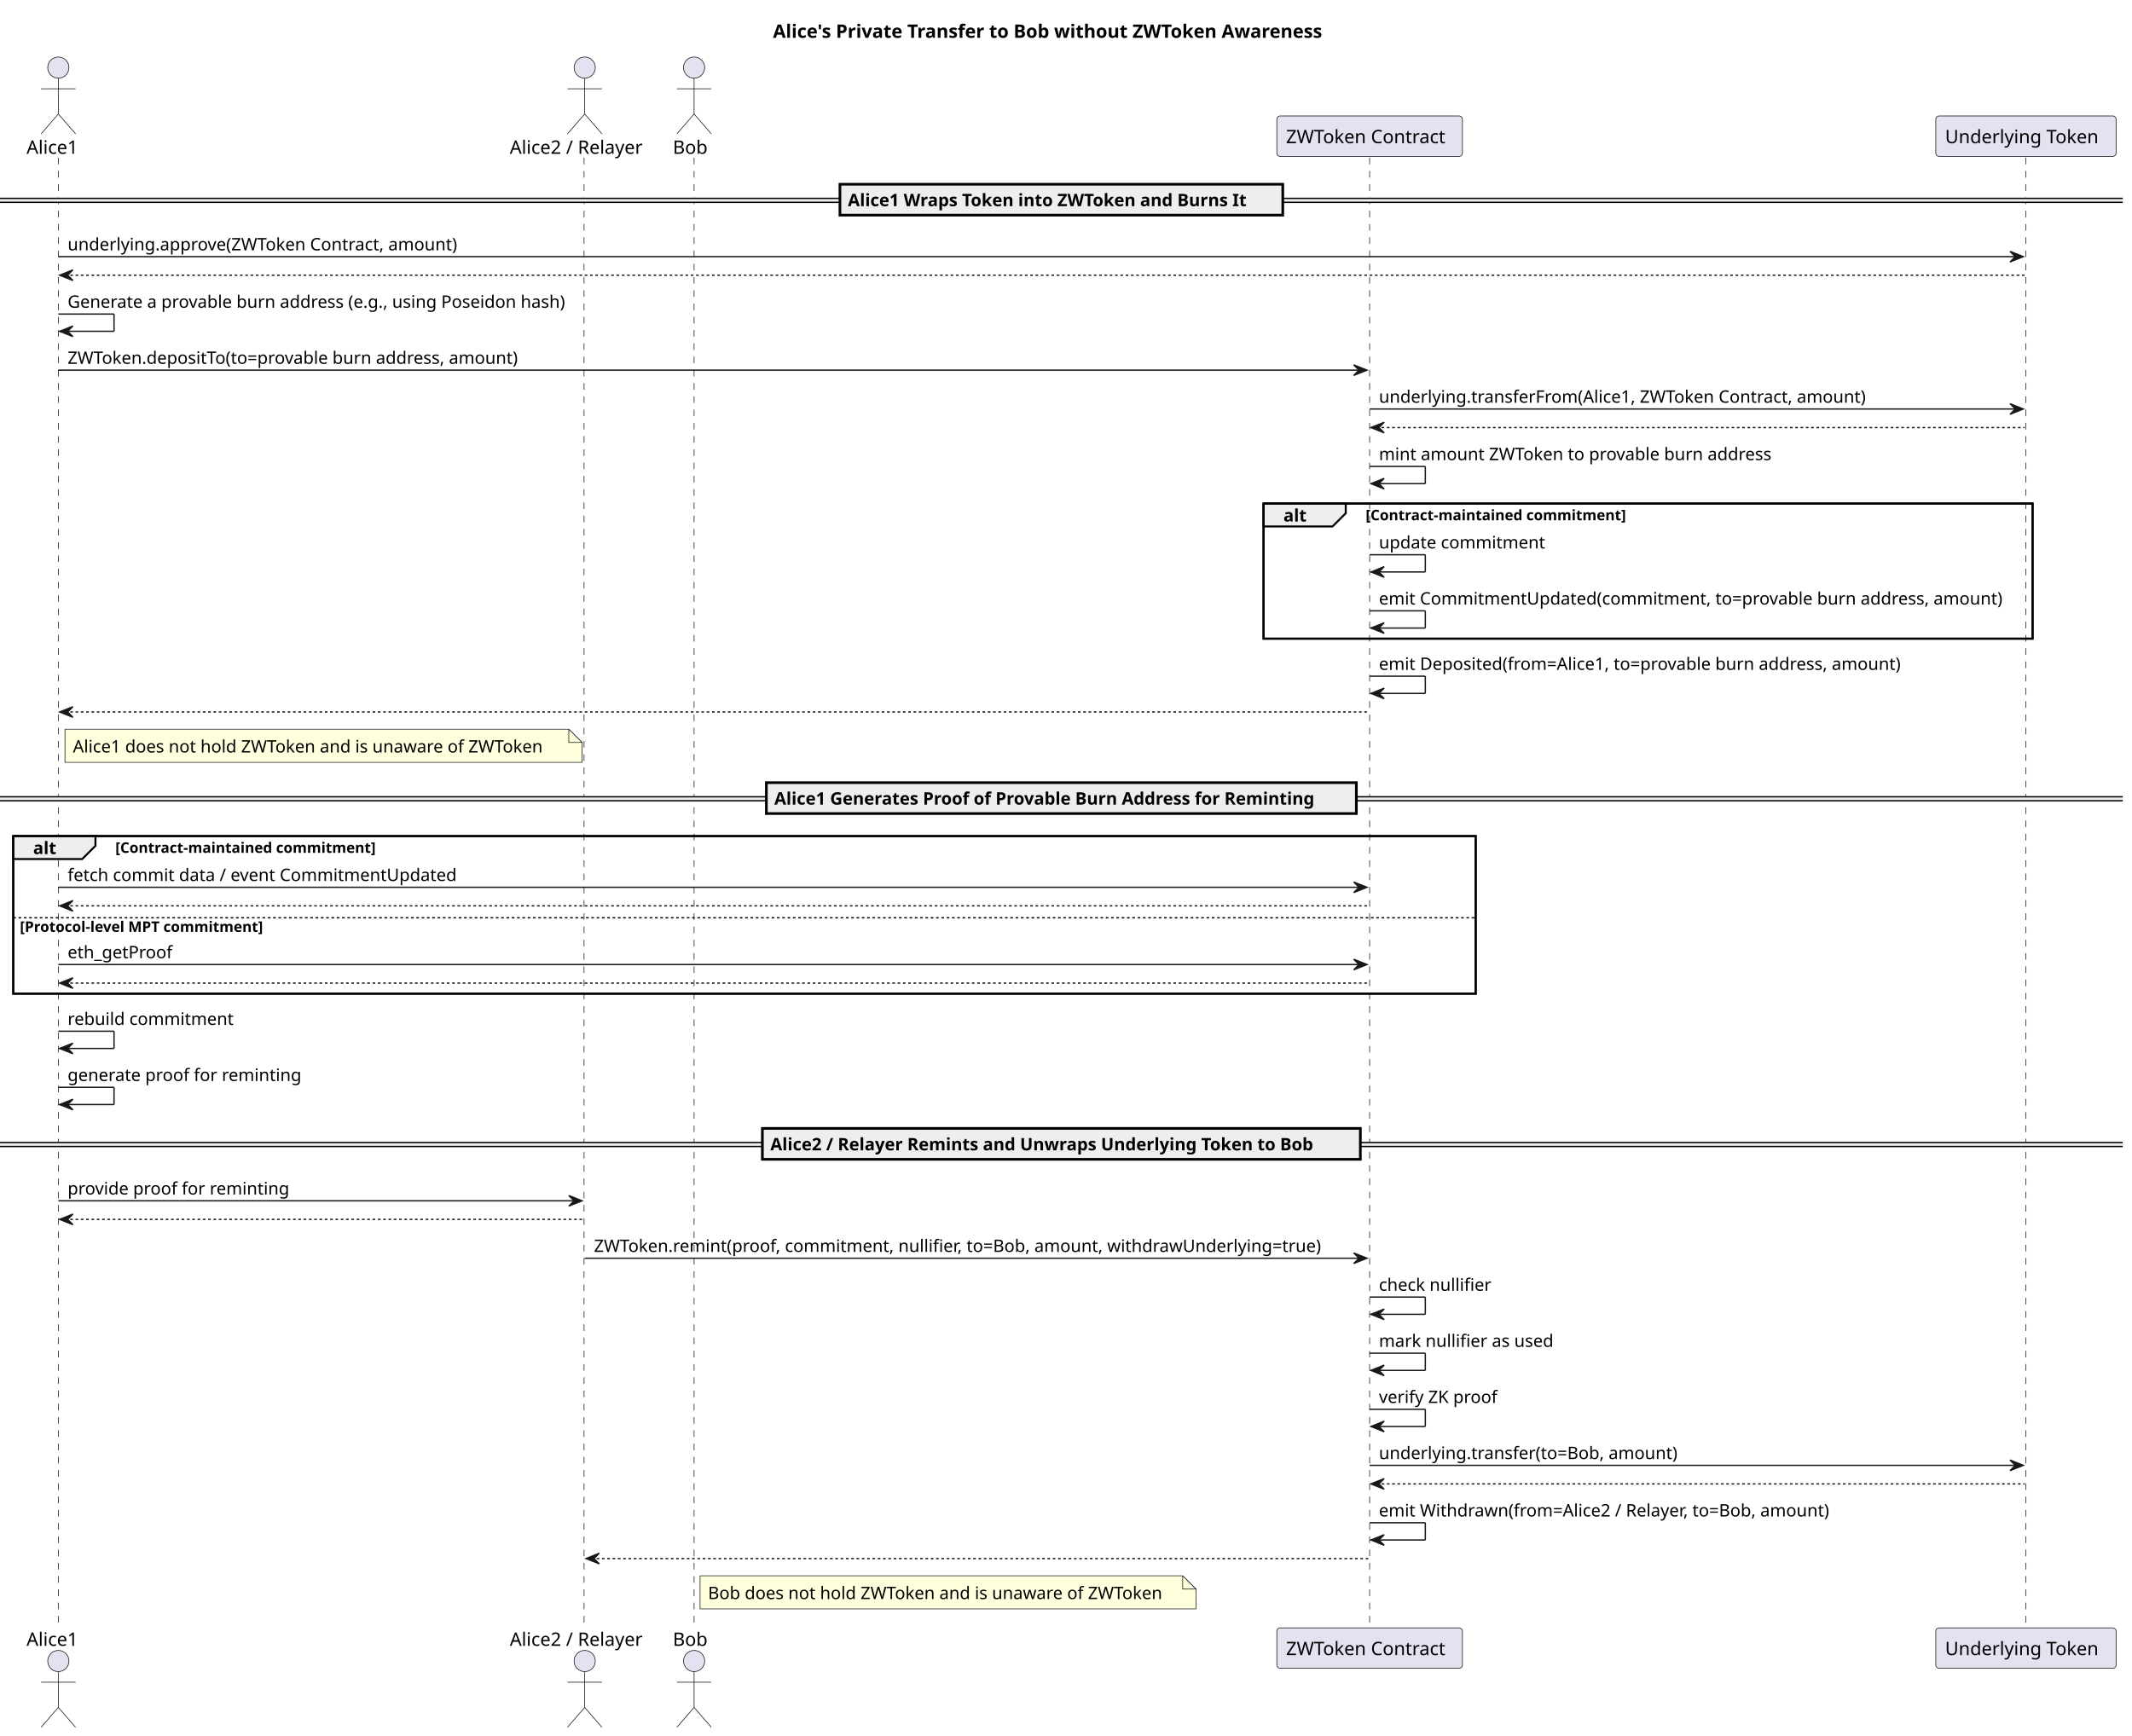
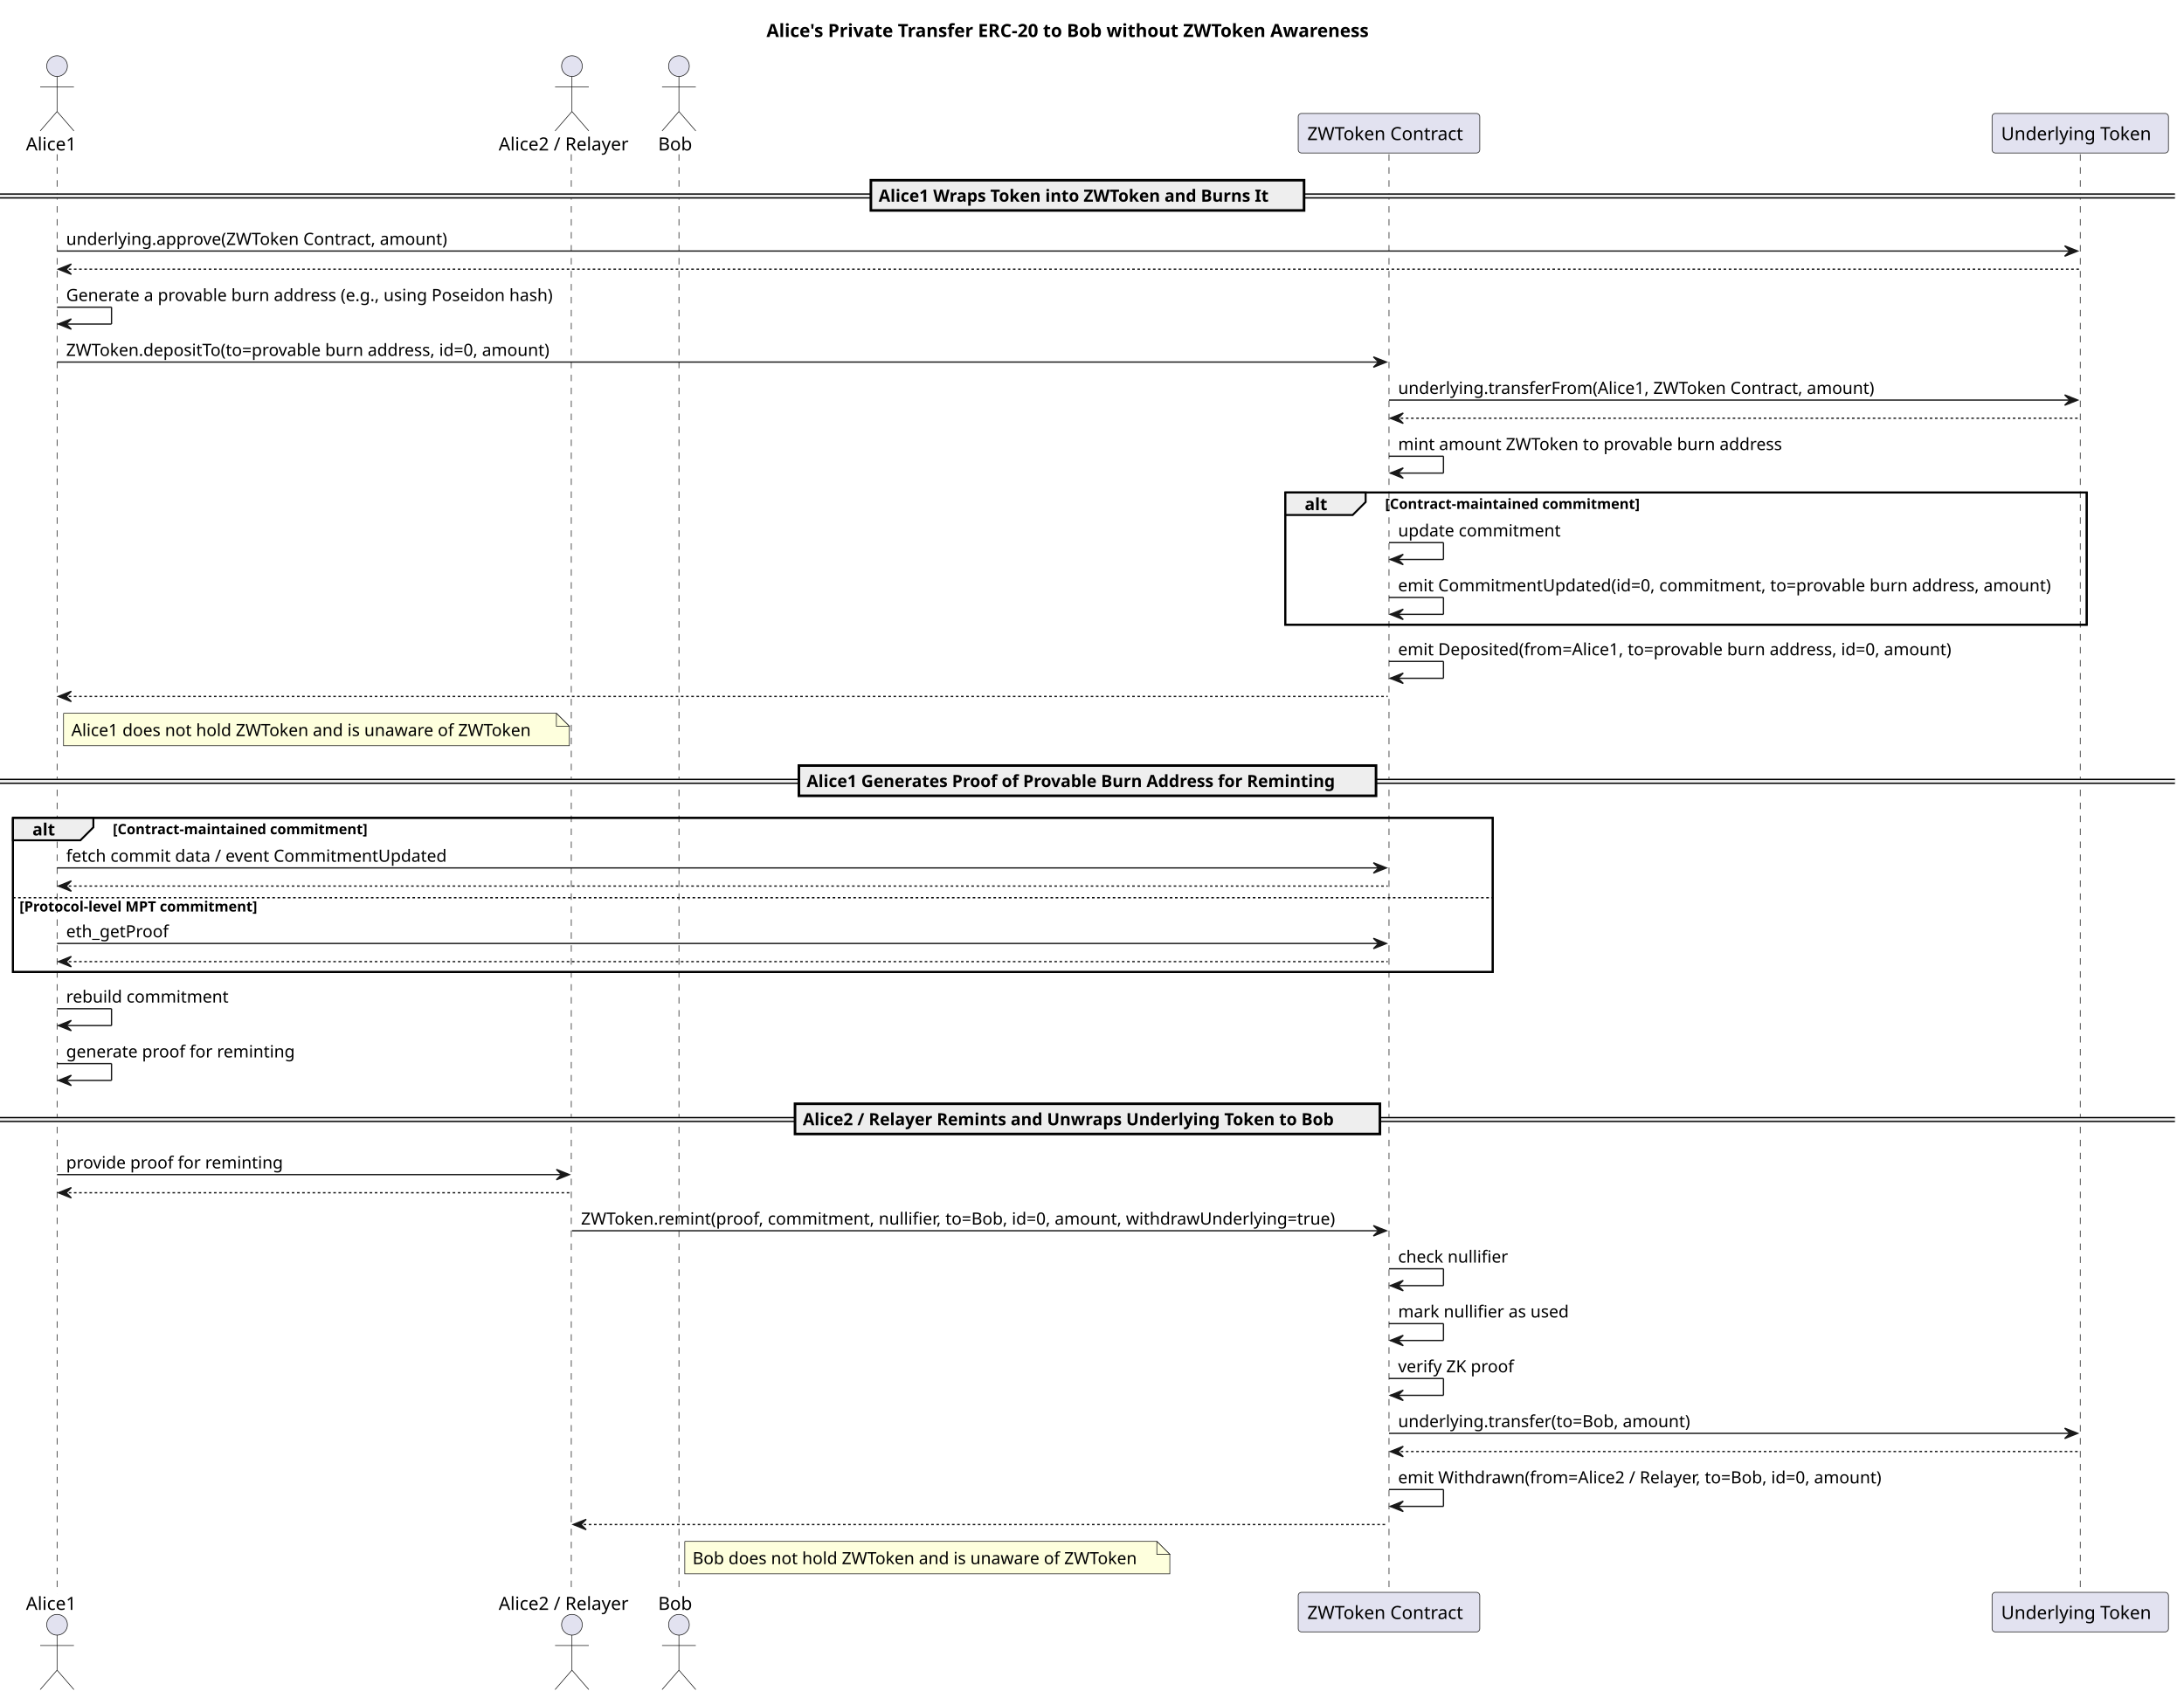
- <svg xmlns="http://www.w3.org/2000/svg" contentStyleType="text/css" height="1309px" preserveAspectRatio="none" style="width:1608px;height:1309px;background:#FFFFFF;" version="1.1" viewBox="0 0 1608 1309" width="1608px" zoomAndPan="magnify">
+ <svg xmlns="http://www.w3.org/2000/svg" contentStyleType="text/css" height="1309px" preserveAspectRatio="none" style="width:1684px;height:1309px;background:#FFFFFF;" version="1.1" viewBox="0 0 1684 1309" width="1684px" zoomAndPan="magnify">
  <defs />
  <g>
-     <text fill="#000000" font-family="sans-serif" font-size="14" font-weight="bold" lengthAdjust="spacing" textLength="434" x="583" y="28.535">Alice's Private Transfer to Bob without ZWToken Awareness</text>
-     <rect fill="none" height="101.932" style="stroke:#000000;stroke-width:1.5;" width="580" x="953" y="379.84" />
-     <rect fill="none" height="118.887" style="stroke:#000000;stroke-width:1.5;" width="1103" x="10" y="630.703" />
+     <text fill="#000000" font-family="sans-serif" font-size="14" font-weight="bold" lengthAdjust="spacing" textLength="494" x="591" y="28.535">Alice's Private Transfer ERC-20 to Bob without ZWToken Awareness</text>
+     <rect fill="none" height="101.932" style="stroke:#000000;stroke-width:1.5;" width="618" x="991" y="379.84" />
+     <rect fill="none" height="118.887" style="stroke:#000000;stroke-width:1.5;" width="1141" x="10" y="630.703" />
    <line style="stroke:#181818;stroke-width:0.5;stroke-dasharray:5.0,5.0;" x1="44" x2="44" y1="118.977" y2="1229.006" />
    <line style="stroke:#181818;stroke-width:0.5;stroke-dasharray:5.0,5.0;" x1="440.5" x2="440.5" y1="118.977" y2="1229.006" />
    <line style="stroke:#181818;stroke-width:0.5;stroke-dasharray:5.0,5.0;" x1="523.5" x2="523.5" y1="118.977" y2="1229.006" />
-     <line style="stroke:#181818;stroke-width:0.5;stroke-dasharray:5.0,5.0;" x1="1033" x2="1033" y1="118.977" y2="1229.006" />
-     <line style="stroke:#181818;stroke-width:0.5;stroke-dasharray:5.0,5.0;" x1="1528" x2="1528" y1="118.977" y2="1229.006" />
+     <line style="stroke:#181818;stroke-width:0.5;stroke-dasharray:5.0,5.0;" x1="1071" x2="1071" y1="118.977" y2="1229.006" />
+     <line style="stroke:#181818;stroke-width:0.5;stroke-dasharray:5.0,5.0;" x1="1604" x2="1604" y1="118.977" y2="1229.006" />
    <text fill="#000000" font-family="sans-serif" font-size="14" lengthAdjust="spacing" textLength="42" x="20" y="116.023">Alice1</text>
    <ellipse cx="44" cy="50.988" fill="#E2E2F0" rx="8" ry="8" style="stroke:#181818;stroke-width:0.5;" />
    <path d="M44,58.988 L44,85.988 M31,66.988 L57,66.988 M44,85.988 L31,100.988 M44,85.988 L57,100.988 " fill="none" style="stroke:#181818;stroke-width:0.5;" />
    <text fill="#000000" font-family="sans-serif" font-size="14" lengthAdjust="spacing" textLength="42" x="20" y="1241.541">Alice1</text>
    <ellipse cx="44" cy="1252.994" fill="#E2E2F0" rx="8" ry="8" style="stroke:#181818;stroke-width:0.5;" />
    <path d="M44,1260.994 L44,1287.994 M31,1268.994 L57,1268.994 M44,1287.994 L31,1302.994 M44,1287.994 L57,1302.994 " fill="none" style="stroke:#181818;stroke-width:0.5;" />
    <text fill="#000000" font-family="sans-serif" font-size="14" lengthAdjust="spacing" textLength="107" x="384.5" y="116.023">Alice2 / Relayer</text>
    <ellipse cx="441" cy="50.988" fill="#E2E2F0" rx="8" ry="8" style="stroke:#181818;stroke-width:0.5;" />
    <path d="M441,58.988 L441,85.988 M428,66.988 L454,66.988 M441,85.988 L428,100.988 M441,85.988 L454,100.988 " fill="none" style="stroke:#181818;stroke-width:0.5;" />
    <text fill="#000000" font-family="sans-serif" font-size="14" lengthAdjust="spacing" textLength="107" x="384.5" y="1241.541">Alice2 / Relayer</text>
    <ellipse cx="441" cy="1252.994" fill="#E2E2F0" rx="8" ry="8" style="stroke:#181818;stroke-width:0.5;" />
    <path d="M441,1260.994 L441,1287.994 M428,1268.994 L454,1268.994 M441,1287.994 L428,1302.994 M441,1287.994 L454,1302.994 " fill="none" style="stroke:#181818;stroke-width:0.5;" />
    <text fill="#000000" font-family="sans-serif" font-size="14" lengthAdjust="spacing" textLength="26" x="507.5" y="116.023">Bob</text>
    <ellipse cx="523.5" cy="50.988" fill="#E2E2F0" rx="8" ry="8" style="stroke:#181818;stroke-width:0.5;" />
    <path d="M523.5,58.988 L523.5,85.988 M510.5,66.988 L536.5,66.988 M523.5,85.988 L510.5,100.988 M523.5,85.988 L536.5,100.988 " fill="none" style="stroke:#181818;stroke-width:0.5;" />
    <text fill="#000000" font-family="sans-serif" font-size="14" lengthAdjust="spacing" textLength="26" x="507.5" y="1241.541">Bob</text>
    <ellipse cx="523.5" cy="1252.994" fill="#E2E2F0" rx="8" ry="8" style="stroke:#181818;stroke-width:0.5;" />
    <path d="M523.5,1260.994 L523.5,1287.994 M510.5,1268.994 L536.5,1268.994 M523.5,1287.994 L510.5,1302.994 M523.5,1287.994 L536.5,1302.994 " fill="none" style="stroke:#181818;stroke-width:0.5;" />
-     <rect fill="#E2E2F0" height="30.488" rx="2.5" ry="2.5" style="stroke:#181818;stroke-width:0.5;" width="140" x="963" y="87.488" />
-     <text fill="#000000" font-family="sans-serif" font-size="14" lengthAdjust="spacing" textLength="126" x="970" y="108.023">ZWToken Contract</text>
-     <rect fill="#E2E2F0" height="30.488" rx="2.5" ry="2.5" style="stroke:#181818;stroke-width:0.5;" width="140" x="963" y="1228.006" />
-     <text fill="#000000" font-family="sans-serif" font-size="14" lengthAdjust="spacing" textLength="126" x="970" y="1248.541">ZWToken Contract</text>
-     <rect fill="#E2E2F0" height="30.488" rx="2.5" ry="2.5" style="stroke:#181818;stroke-width:0.5;" width="136" x="1460" y="87.488" />
-     <text fill="#000000" font-family="sans-serif" font-size="14" lengthAdjust="spacing" textLength="122" x="1467" y="108.023">Underlying Token</text>
-     <rect fill="#E2E2F0" height="30.488" rx="2.5" ry="2.5" style="stroke:#181818;stroke-width:0.5;" width="136" x="1460" y="1228.006" />
-     <text fill="#000000" font-family="sans-serif" font-size="14" lengthAdjust="spacing" textLength="122" x="1467" y="1248.541">Underlying Token</text>
-     <rect fill="#EEEEEE" height="3" style="stroke:#EEEEEE;stroke-width:1.0;" width="1601" x="0" y="149.632" />
-     <line style="stroke:#000000;stroke-width:1.0;" x1="0" x2="1601" y1="149.632" y2="149.632" />
-     <line style="stroke:#000000;stroke-width:1.0;" x1="0" x2="1601" y1="152.632" y2="152.632" />
-     <rect fill="#EEEEEE" height="23.311" style="stroke:#000000;stroke-width:2.0;" width="334" x="633.5" y="138.977" />
-     <text fill="#000000" font-family="sans-serif" font-size="13" font-weight="bold" lengthAdjust="spacing" textLength="316" x="639.5" y="155.545">Alice1 Wraps Token into ZWToken and Burns It</text>
-     <polygon fill="#181818" points="1516,189.598,1526,193.598,1516,197.598,1520,193.598" style="stroke:#181818;stroke-width:1.0;" />
-     <line style="stroke:#181818;stroke-width:1.0;" x1="44" x2="1522" y1="193.598" y2="193.598" />
+     <rect fill="#E2E2F0" height="30.488" rx="2.5" ry="2.5" style="stroke:#181818;stroke-width:0.5;" width="140" x="1001" y="87.488" />
+     <text fill="#000000" font-family="sans-serif" font-size="14" lengthAdjust="spacing" textLength="126" x="1008" y="108.023">ZWToken Contract</text>
+     <rect fill="#E2E2F0" height="30.488" rx="2.5" ry="2.5" style="stroke:#181818;stroke-width:0.5;" width="140" x="1001" y="1228.006" />
+     <text fill="#000000" font-family="sans-serif" font-size="14" lengthAdjust="spacing" textLength="126" x="1008" y="1248.541">ZWToken Contract</text>
+     <rect fill="#E2E2F0" height="30.488" rx="2.5" ry="2.5" style="stroke:#181818;stroke-width:0.5;" width="136" x="1536" y="87.488" />
+     <text fill="#000000" font-family="sans-serif" font-size="14" lengthAdjust="spacing" textLength="122" x="1543" y="108.023">Underlying Token</text>
+     <rect fill="#E2E2F0" height="30.488" rx="2.5" ry="2.5" style="stroke:#181818;stroke-width:0.5;" width="136" x="1536" y="1228.006" />
+     <text fill="#000000" font-family="sans-serif" font-size="14" lengthAdjust="spacing" textLength="122" x="1543" y="1248.541">Underlying Token</text>
+     <rect fill="#EEEEEE" height="3" style="stroke:#EEEEEE;stroke-width:1.0;" width="1677" x="0" y="149.632" />
+     <line style="stroke:#000000;stroke-width:1.0;" x1="0" x2="1677" y1="149.632" y2="149.632" />
+     <line style="stroke:#000000;stroke-width:1.0;" x1="0" x2="1677" y1="152.632" y2="152.632" />
+     <rect fill="#EEEEEE" height="23.311" style="stroke:#000000;stroke-width:2.0;" width="334" x="671.5" y="138.977" />
+     <text fill="#000000" font-family="sans-serif" font-size="13" font-weight="bold" lengthAdjust="spacing" textLength="316" x="677.5" y="155.545">Alice1 Wraps Token into ZWToken and Burns It</text>
+     <polygon fill="#181818" points="1592,189.598,1602,193.598,1592,197.598,1596,193.598" style="stroke:#181818;stroke-width:1.0;" />
+     <line style="stroke:#181818;stroke-width:1.0;" x1="44" x2="1598" y1="193.598" y2="193.598" />
    <text fill="#000000" font-family="sans-serif" font-size="13" lengthAdjust="spacing" textLength="301" x="51" y="188.856">underlying.approve(ZWToken Contract, amount)</text>
    <polygon fill="#181818" points="55,203.598,45,207.598,55,211.598,51,207.598" style="stroke:#181818;stroke-width:1.0;" />
-     <line style="stroke:#181818;stroke-width:1.0;stroke-dasharray:2.0,2.0;" x1="49" x2="1527" y1="207.598" y2="207.598" />
+     <line style="stroke:#181818;stroke-width:1.0;stroke-dasharray:2.0,2.0;" x1="49" x2="1603" y1="207.598" y2="207.598" />
    <line style="stroke:#181818;stroke-width:1.0;" x1="44" x2="86" y1="236.908" y2="236.908" />
    <line style="stroke:#181818;stroke-width:1.0;" x1="86" x2="86" y1="236.908" y2="249.908" />
    <line style="stroke:#181818;stroke-width:1.0;" x1="45" x2="86" y1="249.908" y2="249.908" />
    <polygon fill="#181818" points="55,245.908,45,249.908,55,253.908,51,249.908" style="stroke:#181818;stroke-width:1.0;" />
    <text fill="#000000" font-family="sans-serif" font-size="13" lengthAdjust="spacing" textLength="383" x="51" y="232.166">Generate a provable burn address (e.g., using Poseidon hash)</text>
-     <polygon fill="#181818" points="1021,275.219,1031,279.219,1021,283.219,1025,279.219" style="stroke:#181818;stroke-width:1.0;" />
-     <line style="stroke:#181818;stroke-width:1.0;" x1="44" x2="1027" y1="279.219" y2="279.219" />
-     <text fill="#000000" font-family="sans-serif" font-size="13" lengthAdjust="spacing" textLength="352" x="51" y="274.477">ZWToken.depositTo(to=provable burn address, amount)</text>
-     <polygon fill="#181818" points="1516,304.529,1526,308.529,1516,312.529,1520,308.529" style="stroke:#181818;stroke-width:1.0;" />
-     <line style="stroke:#181818;stroke-width:1.0;" x1="1033" x2="1522" y1="308.529" y2="308.529" />
-     <text fill="#000000" font-family="sans-serif" font-size="13" lengthAdjust="spacing" textLength="379" x="1040" y="303.787">underlying.transferFrom(Alice1, ZWToken Contract, amount)</text>
-     <polygon fill="#181818" points="1044,318.529,1034,322.529,1044,326.529,1040,322.529" style="stroke:#181818;stroke-width:1.0;" />
-     <line style="stroke:#181818;stroke-width:1.0;stroke-dasharray:2.0,2.0;" x1="1038" x2="1527" y1="322.529" y2="322.529" />
-     <line style="stroke:#181818;stroke-width:1.0;" x1="1033" x2="1075" y1="351.84" y2="351.84" />
-     <line style="stroke:#181818;stroke-width:1.0;" x1="1075" x2="1075" y1="351.84" y2="364.84" />
-     <line style="stroke:#181818;stroke-width:1.0;" x1="1034" x2="1075" y1="364.84" y2="364.84" />
-     <polygon fill="#181818" points="1044,360.84,1034,364.84,1044,368.84,1040,364.84" style="stroke:#181818;stroke-width:1.0;" />
-     <text fill="#000000" font-family="sans-serif" font-size="13" lengthAdjust="spacing" textLength="304" x="1040" y="347.098">mint amount ZWToken to provable burn address</text>
-     <path d="M953,379.84 L1015,379.84 L1015,387.15 L1005,397.15 L953,397.15 L953,379.84 " fill="#EEEEEE" style="stroke:#000000;stroke-width:1.5;" />
-     <rect fill="none" height="101.932" style="stroke:#000000;stroke-width:1.5;" width="580" x="953" y="379.84" />
-     <text fill="#000000" font-family="sans-serif" font-size="13" font-weight="bold" lengthAdjust="spacing" textLength="17" x="968" y="393.408">alt</text>
-     <text fill="#000000" font-family="sans-serif" font-size="11" font-weight="bold" lengthAdjust="spacing" textLength="199" x="1030" y="392.475">[Contract-maintained commitment]</text>
-     <line style="stroke:#181818;stroke-width:1.0;" x1="1033" x2="1075" y1="418.461" y2="418.461" />
-     <line style="stroke:#181818;stroke-width:1.0;" x1="1075" x2="1075" y1="418.461" y2="431.461" />
-     <line style="stroke:#181818;stroke-width:1.0;" x1="1034" x2="1075" y1="431.461" y2="431.461" />
-     <polygon fill="#181818" points="1044,427.461,1034,431.461,1044,435.461,1040,431.461" style="stroke:#181818;stroke-width:1.0;" />
-     <text fill="#000000" font-family="sans-serif" font-size="13" lengthAdjust="spacing" textLength="127" x="1040" y="413.719">update commitment</text>
-     <line style="stroke:#181818;stroke-width:1.0;" x1="1033" x2="1075" y1="460.772" y2="460.772" />
-     <line style="stroke:#181818;stroke-width:1.0;" x1="1075" x2="1075" y1="460.772" y2="473.772" />
-     <line style="stroke:#181818;stroke-width:1.0;" x1="1034" x2="1075" y1="473.772" y2="473.772" />
-     <polygon fill="#181818" points="1044,469.772,1034,473.772,1044,477.772,1040,473.772" style="stroke:#181818;stroke-width:1.0;" />
-     <text fill="#000000" font-family="sans-serif" font-size="13" lengthAdjust="spacing" textLength="481" x="1040" y="456.029">emit CommitmentUpdated(commitment, to=provable burn address, amount)</text>
-     <line style="stroke:#181818;stroke-width:1.0;" x1="1033" x2="1075" y1="510.082" y2="510.082" />
-     <line style="stroke:#181818;stroke-width:1.0;" x1="1075" x2="1075" y1="510.082" y2="523.082" />
-     <line style="stroke:#181818;stroke-width:1.0;" x1="1034" x2="1075" y1="523.082" y2="523.082" />
-     <polygon fill="#181818" points="1044,519.082,1034,523.082,1044,527.082,1040,523.082" style="stroke:#181818;stroke-width:1.0;" />
-     <text fill="#000000" font-family="sans-serif" font-size="13" lengthAdjust="spacing" textLength="410" x="1040" y="505.34">emit Deposited(from=Alice1, to=provable burn address, amount)</text>
+     <polygon fill="#181818" points="1059,275.219,1069,279.219,1059,283.219,1063,279.219" style="stroke:#181818;stroke-width:1.0;" />
+     <line style="stroke:#181818;stroke-width:1.0;" x1="44" x2="1065" y1="279.219" y2="279.219" />
+     <text fill="#000000" font-family="sans-serif" font-size="13" lengthAdjust="spacing" textLength="390" x="51" y="274.477">ZWToken.depositTo(to=provable burn address, id=0, amount)</text>
+     <polygon fill="#181818" points="1592,304.529,1602,308.529,1592,312.529,1596,308.529" style="stroke:#181818;stroke-width:1.0;" />
+     <line style="stroke:#181818;stroke-width:1.0;" x1="1071" x2="1598" y1="308.529" y2="308.529" />
+     <text fill="#000000" font-family="sans-serif" font-size="13" lengthAdjust="spacing" textLength="379" x="1078" y="303.787">underlying.transferFrom(Alice1, ZWToken Contract, amount)</text>
+     <polygon fill="#181818" points="1082,318.529,1072,322.529,1082,326.529,1078,322.529" style="stroke:#181818;stroke-width:1.0;" />
+     <line style="stroke:#181818;stroke-width:1.0;stroke-dasharray:2.0,2.0;" x1="1076" x2="1603" y1="322.529" y2="322.529" />
+     <line style="stroke:#181818;stroke-width:1.0;" x1="1071" x2="1113" y1="351.84" y2="351.84" />
+     <line style="stroke:#181818;stroke-width:1.0;" x1="1113" x2="1113" y1="351.84" y2="364.84" />
+     <line style="stroke:#181818;stroke-width:1.0;" x1="1072" x2="1113" y1="364.84" y2="364.84" />
+     <polygon fill="#181818" points="1082,360.84,1072,364.84,1082,368.84,1078,364.84" style="stroke:#181818;stroke-width:1.0;" />
+     <text fill="#000000" font-family="sans-serif" font-size="13" lengthAdjust="spacing" textLength="304" x="1078" y="347.098">mint amount ZWToken to provable burn address</text>
+     <path d="M991,379.84 L1053,379.84 L1053,387.15 L1043,397.15 L991,397.15 L991,379.84 " fill="#EEEEEE" style="stroke:#000000;stroke-width:1.5;" />
+     <rect fill="none" height="101.932" style="stroke:#000000;stroke-width:1.5;" width="618" x="991" y="379.84" />
+     <text fill="#000000" font-family="sans-serif" font-size="13" font-weight="bold" lengthAdjust="spacing" textLength="17" x="1006" y="393.408">alt</text>
+     <text fill="#000000" font-family="sans-serif" font-size="11" font-weight="bold" lengthAdjust="spacing" textLength="199" x="1068" y="392.475">[Contract-maintained commitment]</text>
+     <line style="stroke:#181818;stroke-width:1.0;" x1="1071" x2="1113" y1="418.461" y2="418.461" />
+     <line style="stroke:#181818;stroke-width:1.0;" x1="1113" x2="1113" y1="418.461" y2="431.461" />
+     <line style="stroke:#181818;stroke-width:1.0;" x1="1072" x2="1113" y1="431.461" y2="431.461" />
+     <polygon fill="#181818" points="1082,427.461,1072,431.461,1082,435.461,1078,431.461" style="stroke:#181818;stroke-width:1.0;" />
+     <text fill="#000000" font-family="sans-serif" font-size="13" lengthAdjust="spacing" textLength="127" x="1078" y="413.719">update commitment</text>
+     <line style="stroke:#181818;stroke-width:1.0;" x1="1071" x2="1113" y1="460.772" y2="460.772" />
+     <line style="stroke:#181818;stroke-width:1.0;" x1="1113" x2="1113" y1="460.772" y2="473.772" />
+     <line style="stroke:#181818;stroke-width:1.0;" x1="1072" x2="1113" y1="473.772" y2="473.772" />
+     <polygon fill="#181818" points="1082,469.772,1072,473.772,1082,477.772,1078,473.772" style="stroke:#181818;stroke-width:1.0;" />
+     <text fill="#000000" font-family="sans-serif" font-size="13" lengthAdjust="spacing" textLength="519" x="1078" y="456.029">emit CommitmentUpdated(id=0, commitment, to=provable burn address, amount)</text>
+     <line style="stroke:#181818;stroke-width:1.0;" x1="1071" x2="1113" y1="510.082" y2="510.082" />
+     <line style="stroke:#181818;stroke-width:1.0;" x1="1113" x2="1113" y1="510.082" y2="523.082" />
+     <line style="stroke:#181818;stroke-width:1.0;" x1="1072" x2="1113" y1="523.082" y2="523.082" />
+     <polygon fill="#181818" points="1082,519.082,1072,523.082,1082,527.082,1078,523.082" style="stroke:#181818;stroke-width:1.0;" />
+     <text fill="#000000" font-family="sans-serif" font-size="13" lengthAdjust="spacing" textLength="448" x="1078" y="505.34">emit Deposited(from=Alice1, to=provable burn address, id=0, amount)</text>
    <polygon fill="#181818" points="55,533.082,45,537.082,55,541.082,51,537.082" style="stroke:#181818;stroke-width:1.0;" />
-     <line style="stroke:#181818;stroke-width:1.0;stroke-dasharray:2.0,2.0;" x1="49" x2="1032" y1="537.082" y2="537.082" />
+     <line style="stroke:#181818;stroke-width:1.0;stroke-dasharray:2.0,2.0;" x1="49" x2="1070" y1="537.082" y2="537.082" />
    <path d="M49,550.082 L49,575.082 L439,575.082 L439,560.082 L429,550.082 L49,550.082 " fill="#FEFFDD" style="stroke:#181818;stroke-width:0.5;" />
    <path d="M429,550.082 L429,560.082 L439,560.082 L429,550.082 " fill="#FEFFDD" style="stroke:#181818;stroke-width:0.5;" />
    <text fill="#000000" font-family="sans-serif" font-size="13" lengthAdjust="spacing" textLength="369" x="55" y="567.65">Alice1 does not hold ZWToken and is unaware of ZWToken</text>
-     <rect fill="#EEEEEE" height="3" style="stroke:#EEEEEE;stroke-width:1.0;" width="1601" x="0" y="601.048" />
-     <line style="stroke:#000000;stroke-width:1.0;" x1="0" x2="1601" y1="601.048" y2="601.048" />
-     <line style="stroke:#000000;stroke-width:1.0;" x1="0" x2="1601" y1="604.048" y2="604.048" />
-     <rect fill="#EEEEEE" height="23.311" style="stroke:#000000;stroke-width:2.0;" width="445" x="578" y="590.393" />
-     <text fill="#000000" font-family="sans-serif" font-size="13" font-weight="bold" lengthAdjust="spacing" textLength="427" x="584" y="606.961">Alice1 Generates Proof of Provable Burn Address for Reminting</text>
+     <rect fill="#EEEEEE" height="3" style="stroke:#EEEEEE;stroke-width:1.0;" width="1677" x="0" y="601.048" />
+     <line style="stroke:#000000;stroke-width:1.0;" x1="0" x2="1677" y1="601.048" y2="601.048" />
+     <line style="stroke:#000000;stroke-width:1.0;" x1="0" x2="1677" y1="604.048" y2="604.048" />
+     <rect fill="#EEEEEE" height="23.311" style="stroke:#000000;stroke-width:2.0;" width="445" x="616" y="590.393" />
+     <text fill="#000000" font-family="sans-serif" font-size="13" font-weight="bold" lengthAdjust="spacing" textLength="427" x="622" y="606.961">Alice1 Generates Proof of Provable Burn Address for Reminting</text>
    <path d="M10,630.703 L72,630.703 L72,638.014 L62,648.014 L10,648.014 L10,630.703 " fill="#EEEEEE" style="stroke:#000000;stroke-width:1.5;" />
-     <rect fill="none" height="118.887" style="stroke:#000000;stroke-width:1.5;" width="1103" x="10" y="630.703" />
+     <rect fill="none" height="118.887" style="stroke:#000000;stroke-width:1.5;" width="1141" x="10" y="630.703" />
    <text fill="#000000" font-family="sans-serif" font-size="13" font-weight="bold" lengthAdjust="spacing" textLength="17" x="25" y="644.271">alt</text>
    <text fill="#000000" font-family="sans-serif" font-size="11" font-weight="bold" lengthAdjust="spacing" textLength="199" x="87" y="643.338">[Contract-maintained commitment]</text>
-     <polygon fill="#181818" points="1021,665.324,1031,669.324,1021,673.324,1025,669.324" style="stroke:#181818;stroke-width:1.0;" />
-     <line style="stroke:#181818;stroke-width:1.0;" x1="44" x2="1027" y1="669.324" y2="669.324" />
+     <polygon fill="#181818" points="1059,665.324,1069,669.324,1059,673.324,1063,669.324" style="stroke:#181818;stroke-width:1.0;" />
+     <line style="stroke:#181818;stroke-width:1.0;" x1="44" x2="1065" y1="669.324" y2="669.324" />
    <text fill="#000000" font-family="sans-serif" font-size="13" lengthAdjust="spacing" textLength="302" x="51" y="664.582">fetch commit data / event CommitmentUpdated</text>
    <polygon fill="#181818" points="55,679.324,45,683.324,55,687.324,51,683.324" style="stroke:#181818;stroke-width:1.0;" />
-     <line style="stroke:#181818;stroke-width:1.0;stroke-dasharray:2.0,2.0;" x1="49" x2="1032" y1="683.324" y2="683.324" />
-     <line style="stroke:#000000;stroke-width:1.0;stroke-dasharray:2.0,2.0;" x1="10" x2="1113" y1="692.324" y2="692.324" />
+     <line style="stroke:#181818;stroke-width:1.0;stroke-dasharray:2.0,2.0;" x1="49" x2="1070" y1="683.324" y2="683.324" />
+     <line style="stroke:#000000;stroke-width:1.0;stroke-dasharray:2.0,2.0;" x1="10" x2="1151" y1="692.324" y2="692.324" />
    <text fill="#000000" font-family="sans-serif" font-size="11" font-weight="bold" lengthAdjust="spacing" textLength="193" x="15" y="702.959">[Protocol-level MPT commitment]</text>
-     <polygon fill="#181818" points="1021,723.59,1031,727.59,1021,731.59,1025,727.59" style="stroke:#181818;stroke-width:1.0;" />
-     <line style="stroke:#181818;stroke-width:1.0;" x1="44" x2="1027" y1="727.59" y2="727.59" />
+     <polygon fill="#181818" points="1059,723.59,1069,727.59,1059,731.59,1063,727.59" style="stroke:#181818;stroke-width:1.0;" />
+     <line style="stroke:#181818;stroke-width:1.0;" x1="44" x2="1065" y1="727.59" y2="727.59" />
    <text fill="#000000" font-family="sans-serif" font-size="13" lengthAdjust="spacing" textLength="80" x="51" y="722.848">eth_getProof</text>
    <polygon fill="#181818" points="55,737.59,45,741.59,55,745.59,51,741.59" style="stroke:#181818;stroke-width:1.0;" />
-     <line style="stroke:#181818;stroke-width:1.0;stroke-dasharray:2.0,2.0;" x1="49" x2="1032" y1="741.59" y2="741.59" />
+     <line style="stroke:#181818;stroke-width:1.0;stroke-dasharray:2.0,2.0;" x1="49" x2="1070" y1="741.59" y2="741.59" />
    <line style="stroke:#181818;stroke-width:1.0;" x1="44" x2="86" y1="777.9" y2="777.9" />
    <line style="stroke:#181818;stroke-width:1.0;" x1="86" x2="86" y1="777.9" y2="790.9" />
    <line style="stroke:#181818;stroke-width:1.0;" x1="45" x2="86" y1="790.9" y2="790.9" />
    <polygon fill="#181818" points="55,786.9,45,790.9,55,794.9,51,790.9" style="stroke:#181818;stroke-width:1.0;" />
    <text fill="#000000" font-family="sans-serif" font-size="13" lengthAdjust="spacing" textLength="128" x="51" y="773.158">rebuild commitment</text>
    <line style="stroke:#181818;stroke-width:1.0;" x1="44" x2="86" y1="820.211" y2="820.211" />
    <line style="stroke:#181818;stroke-width:1.0;" x1="86" x2="86" y1="820.211" y2="833.211" />
    <line style="stroke:#181818;stroke-width:1.0;" x1="45" x2="86" y1="833.211" y2="833.211" />
    <polygon fill="#181818" points="55,829.211,45,833.211,55,837.211,51,833.211" style="stroke:#181818;stroke-width:1.0;" />
    <text fill="#000000" font-family="sans-serif" font-size="13" lengthAdjust="spacing" textLength="179" x="51" y="815.469">generate proof for reminting</text>
-     <rect fill="#EEEEEE" height="3" style="stroke:#EEEEEE;stroke-width:1.0;" width="1601" x="0" y="861.866" />
-     <line style="stroke:#000000;stroke-width:1.0;" x1="0" x2="1601" y1="861.866" y2="861.866" />
-     <line style="stroke:#000000;stroke-width:1.0;" x1="0" x2="1601" y1="864.866" y2="864.866" />
-     <rect fill="#EEEEEE" height="23.311" style="stroke:#000000;stroke-width:2.0;" width="451" x="575" y="851.211" />
-     <text fill="#000000" font-family="sans-serif" font-size="13" font-weight="bold" lengthAdjust="spacing" textLength="433" x="581" y="867.779">Alice2 / Relayer Remints and Unwraps Underlying Token to Bob</text>
+     <rect fill="#EEEEEE" height="3" style="stroke:#EEEEEE;stroke-width:1.0;" width="1677" x="0" y="861.866" />
+     <line style="stroke:#000000;stroke-width:1.0;" x1="0" x2="1677" y1="861.866" y2="861.866" />
+     <line style="stroke:#000000;stroke-width:1.0;" x1="0" x2="1677" y1="864.866" y2="864.866" />
+     <rect fill="#EEEEEE" height="23.311" style="stroke:#000000;stroke-width:2.0;" width="451" x="613" y="851.211" />
+     <text fill="#000000" font-family="sans-serif" font-size="13" font-weight="bold" lengthAdjust="spacing" textLength="433" x="619" y="867.779">Alice2 / Relayer Remints and Unwraps Underlying Token to Bob</text>
    <polygon fill="#181818" points="429,901.832,439,905.832,429,909.832,433,905.832" style="stroke:#181818;stroke-width:1.0;" />
    <line style="stroke:#181818;stroke-width:1.0;" x1="44" x2="435" y1="905.832" y2="905.832" />
    <text fill="#000000" font-family="sans-serif" font-size="13" lengthAdjust="spacing" textLength="172" x="51" y="901.09">provide proof for reminting</text>
    <polygon fill="#181818" points="55,915.832,45,919.832,55,923.832,51,919.832" style="stroke:#181818;stroke-width:1.0;" />
    <line style="stroke:#181818;stroke-width:1.0;stroke-dasharray:2.0,2.0;" x1="49" x2="440" y1="919.832" y2="919.832" />
-     <polygon fill="#181818" points="1021,945.143,1031,949.143,1021,953.143,1025,949.143" style="stroke:#181818;stroke-width:1.0;" />
-     <line style="stroke:#181818;stroke-width:1.0;" x1="441" x2="1027" y1="949.143" y2="949.143" />
-     <text fill="#000000" font-family="sans-serif" font-size="13" lengthAdjust="spacing" textLength="568" x="448" y="944.4">ZWToken.remint(proof, commitment, nullifier, to=Bob, amount, withdrawUnderlying=true)</text>
-     <line style="stroke:#181818;stroke-width:1.0;" x1="1033" x2="1075" y1="978.453" y2="978.453" />
-     <line style="stroke:#181818;stroke-width:1.0;" x1="1075" x2="1075" y1="978.453" y2="991.453" />
-     <line style="stroke:#181818;stroke-width:1.0;" x1="1034" x2="1075" y1="991.453" y2="991.453" />
-     <polygon fill="#181818" points="1044,987.453,1034,991.453,1044,995.453,1040,991.453" style="stroke:#181818;stroke-width:1.0;" />
-     <text fill="#000000" font-family="sans-serif" font-size="13" lengthAdjust="spacing" textLength="90" x="1040" y="973.711">check nullifier</text>
-     <line style="stroke:#181818;stroke-width:1.0;" x1="1033" x2="1075" y1="1020.764" y2="1020.764" />
-     <line style="stroke:#181818;stroke-width:1.0;" x1="1075" x2="1075" y1="1020.764" y2="1033.764" />
-     <line style="stroke:#181818;stroke-width:1.0;" x1="1034" x2="1075" y1="1033.764" y2="1033.764" />
-     <polygon fill="#181818" points="1044,1029.764,1034,1033.764,1044,1037.764,1040,1033.764" style="stroke:#181818;stroke-width:1.0;" />
-     <text fill="#000000" font-family="sans-serif" font-size="13" lengthAdjust="spacing" textLength="137" x="1040" y="1016.021">mark nullifier as used</text>
-     <line style="stroke:#181818;stroke-width:1.0;" x1="1033" x2="1075" y1="1063.074" y2="1063.074" />
-     <line style="stroke:#181818;stroke-width:1.0;" x1="1075" x2="1075" y1="1063.074" y2="1076.074" />
-     <line style="stroke:#181818;stroke-width:1.0;" x1="1034" x2="1075" y1="1076.074" y2="1076.074" />
-     <polygon fill="#181818" points="1044,1072.074,1034,1076.074,1044,1080.074,1040,1076.074" style="stroke:#181818;stroke-width:1.0;" />
-     <text fill="#000000" font-family="sans-serif" font-size="13" lengthAdjust="spacing" textLength="93" x="1040" y="1058.332">verify ZK proof</text>
-     <polygon fill="#181818" points="1516,1101.385,1526,1105.385,1516,1109.385,1520,1105.385" style="stroke:#181818;stroke-width:1.0;" />
-     <line style="stroke:#181818;stroke-width:1.0;" x1="1033" x2="1522" y1="1105.385" y2="1105.385" />
-     <text fill="#000000" font-family="sans-serif" font-size="13" lengthAdjust="spacing" textLength="230" x="1040" y="1100.643">underlying.transfer(to=Bob, amount)</text>
-     <polygon fill="#181818" points="1044,1115.385,1034,1119.385,1044,1123.385,1040,1119.385" style="stroke:#181818;stroke-width:1.0;" />
-     <line style="stroke:#181818;stroke-width:1.0;stroke-dasharray:2.0,2.0;" x1="1038" x2="1527" y1="1119.385" y2="1119.385" />
-     <line style="stroke:#181818;stroke-width:1.0;" x1="1033" x2="1075" y1="1148.695" y2="1148.695" />
-     <line style="stroke:#181818;stroke-width:1.0;" x1="1075" x2="1075" y1="1148.695" y2="1161.695" />
-     <line style="stroke:#181818;stroke-width:1.0;" x1="1034" x2="1075" y1="1161.695" y2="1161.695" />
-     <polygon fill="#181818" points="1044,1157.695,1034,1161.695,1044,1165.695,1040,1161.695" style="stroke:#181818;stroke-width:1.0;" />
-     <text fill="#000000" font-family="sans-serif" font-size="13" lengthAdjust="spacing" textLength="355" x="1040" y="1143.953">emit Withdrawn(from=Alice2 / Relayer, to=Bob, amount)</text>
+     <polygon fill="#181818" points="1059,945.143,1069,949.143,1059,953.143,1063,949.143" style="stroke:#181818;stroke-width:1.0;" />
+     <line style="stroke:#181818;stroke-width:1.0;" x1="441" x2="1065" y1="949.143" y2="949.143" />
+     <text fill="#000000" font-family="sans-serif" font-size="13" lengthAdjust="spacing" textLength="606" x="448" y="944.4">ZWToken.remint(proof, commitment, nullifier, to=Bob, id=0, amount, withdrawUnderlying=true)</text>
+     <line style="stroke:#181818;stroke-width:1.0;" x1="1071" x2="1113" y1="978.453" y2="978.453" />
+     <line style="stroke:#181818;stroke-width:1.0;" x1="1113" x2="1113" y1="978.453" y2="991.453" />
+     <line style="stroke:#181818;stroke-width:1.0;" x1="1072" x2="1113" y1="991.453" y2="991.453" />
+     <polygon fill="#181818" points="1082,987.453,1072,991.453,1082,995.453,1078,991.453" style="stroke:#181818;stroke-width:1.0;" />
+     <text fill="#000000" font-family="sans-serif" font-size="13" lengthAdjust="spacing" textLength="90" x="1078" y="973.711">check nullifier</text>
+     <line style="stroke:#181818;stroke-width:1.0;" x1="1071" x2="1113" y1="1020.764" y2="1020.764" />
+     <line style="stroke:#181818;stroke-width:1.0;" x1="1113" x2="1113" y1="1020.764" y2="1033.764" />
+     <line style="stroke:#181818;stroke-width:1.0;" x1="1072" x2="1113" y1="1033.764" y2="1033.764" />
+     <polygon fill="#181818" points="1082,1029.764,1072,1033.764,1082,1037.764,1078,1033.764" style="stroke:#181818;stroke-width:1.0;" />
+     <text fill="#000000" font-family="sans-serif" font-size="13" lengthAdjust="spacing" textLength="137" x="1078" y="1016.021">mark nullifier as used</text>
+     <line style="stroke:#181818;stroke-width:1.0;" x1="1071" x2="1113" y1="1063.074" y2="1063.074" />
+     <line style="stroke:#181818;stroke-width:1.0;" x1="1113" x2="1113" y1="1063.074" y2="1076.074" />
+     <line style="stroke:#181818;stroke-width:1.0;" x1="1072" x2="1113" y1="1076.074" y2="1076.074" />
+     <polygon fill="#181818" points="1082,1072.074,1072,1076.074,1082,1080.074,1078,1076.074" style="stroke:#181818;stroke-width:1.0;" />
+     <text fill="#000000" font-family="sans-serif" font-size="13" lengthAdjust="spacing" textLength="93" x="1078" y="1058.332">verify ZK proof</text>
+     <polygon fill="#181818" points="1592,1101.385,1602,1105.385,1592,1109.385,1596,1105.385" style="stroke:#181818;stroke-width:1.0;" />
+     <line style="stroke:#181818;stroke-width:1.0;" x1="1071" x2="1598" y1="1105.385" y2="1105.385" />
+     <text fill="#000000" font-family="sans-serif" font-size="13" lengthAdjust="spacing" textLength="230" x="1078" y="1100.643">underlying.transfer(to=Bob, amount)</text>
+     <polygon fill="#181818" points="1082,1115.385,1072,1119.385,1082,1123.385,1078,1119.385" style="stroke:#181818;stroke-width:1.0;" />
+     <line style="stroke:#181818;stroke-width:1.0;stroke-dasharray:2.0,2.0;" x1="1076" x2="1603" y1="1119.385" y2="1119.385" />
+     <line style="stroke:#181818;stroke-width:1.0;" x1="1071" x2="1113" y1="1148.695" y2="1148.695" />
+     <line style="stroke:#181818;stroke-width:1.0;" x1="1113" x2="1113" y1="1148.695" y2="1161.695" />
+     <line style="stroke:#181818;stroke-width:1.0;" x1="1072" x2="1113" y1="1161.695" y2="1161.695" />
+     <polygon fill="#181818" points="1082,1157.695,1072,1161.695,1082,1165.695,1078,1161.695" style="stroke:#181818;stroke-width:1.0;" />
+     <text fill="#000000" font-family="sans-serif" font-size="13" lengthAdjust="spacing" textLength="393" x="1078" y="1143.953">emit Withdrawn(from=Alice2 / Relayer, to=Bob, id=0, amount)</text>
    <polygon fill="#181818" points="452,1171.695,442,1175.695,452,1179.695,448,1175.695" style="stroke:#181818;stroke-width:1.0;" />
-     <line style="stroke:#181818;stroke-width:1.0;stroke-dasharray:2.0,2.0;" x1="446" x2="1032" y1="1175.695" y2="1175.695" />
+     <line style="stroke:#181818;stroke-width:1.0;stroke-dasharray:2.0,2.0;" x1="446" x2="1070" y1="1175.695" y2="1175.695" />
    <path d="M528,1188.695 L528,1213.695 L902,1213.695 L902,1198.695 L892,1188.695 L528,1188.695 " fill="#FEFFDD" style="stroke:#181818;stroke-width:0.5;" />
    <path d="M892,1188.695 L892,1198.695 L902,1198.695 L892,1188.695 " fill="#FEFFDD" style="stroke:#181818;stroke-width:0.5;" />
    <text fill="#000000" font-family="sans-serif" font-size="13" lengthAdjust="spacing" textLength="353" x="534" y="1206.264">Bob does not hold ZWToken and is unaware of ZWToken</text>
  </g>
</svg>
